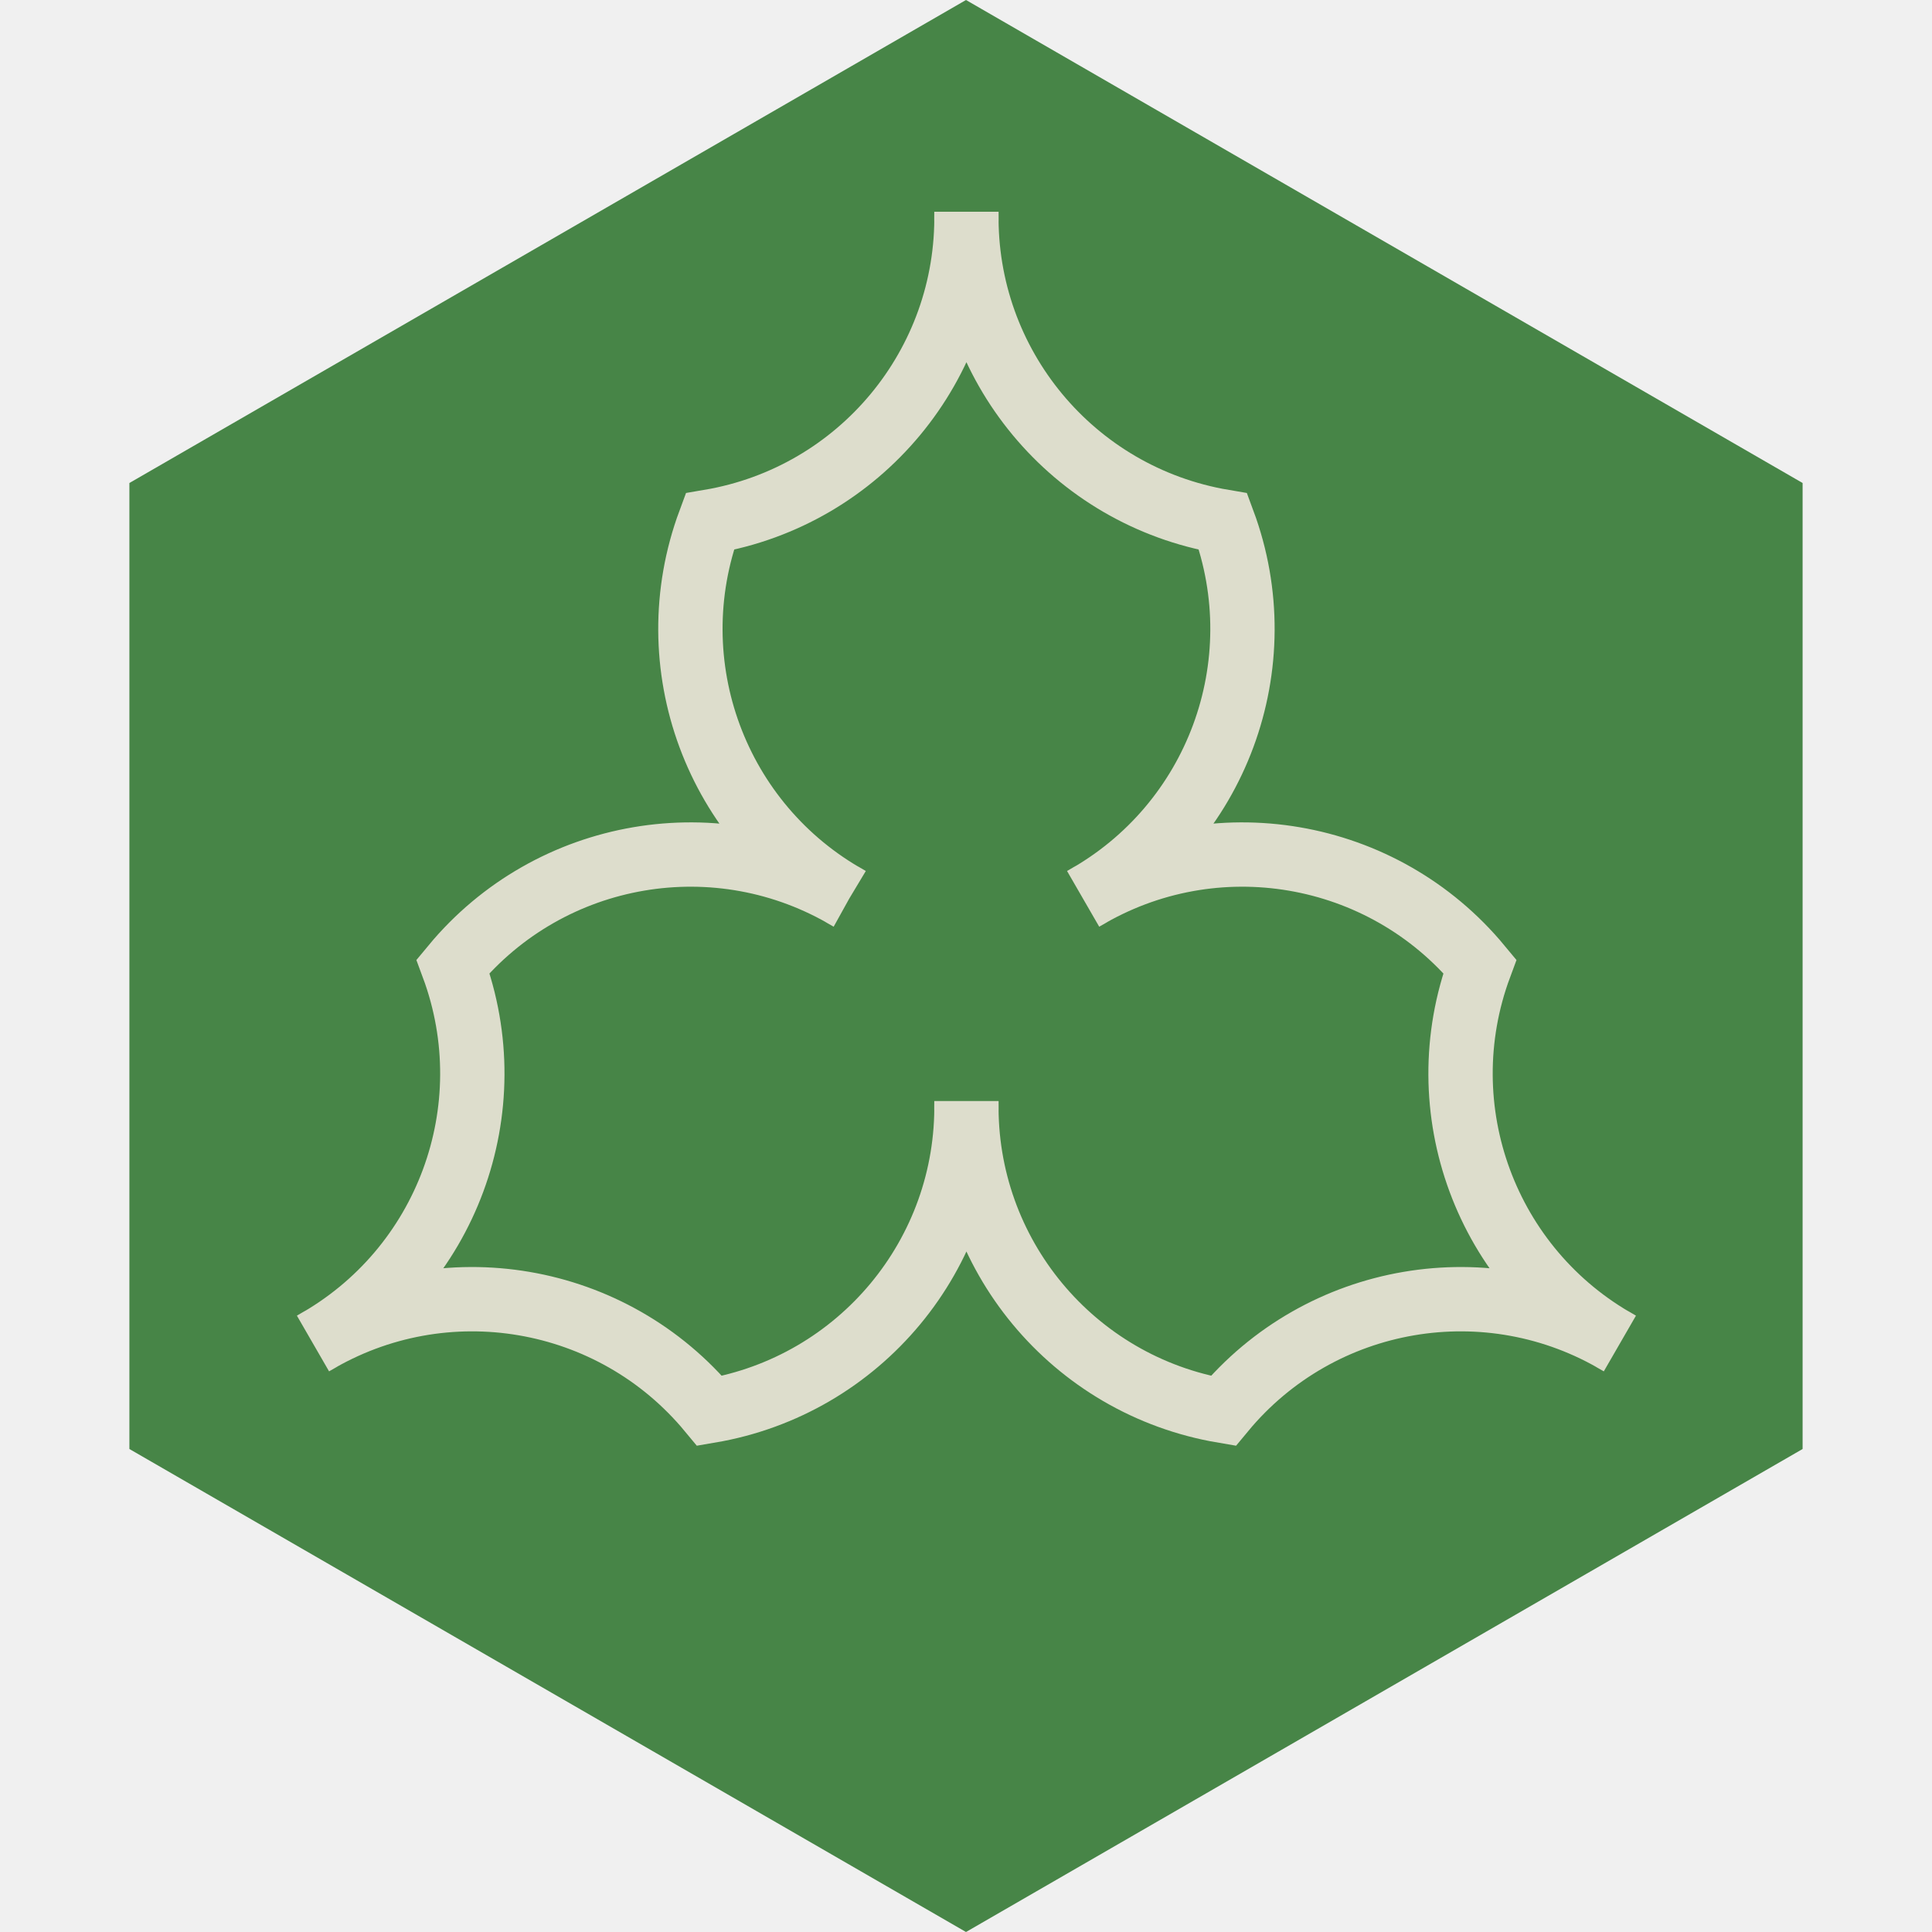
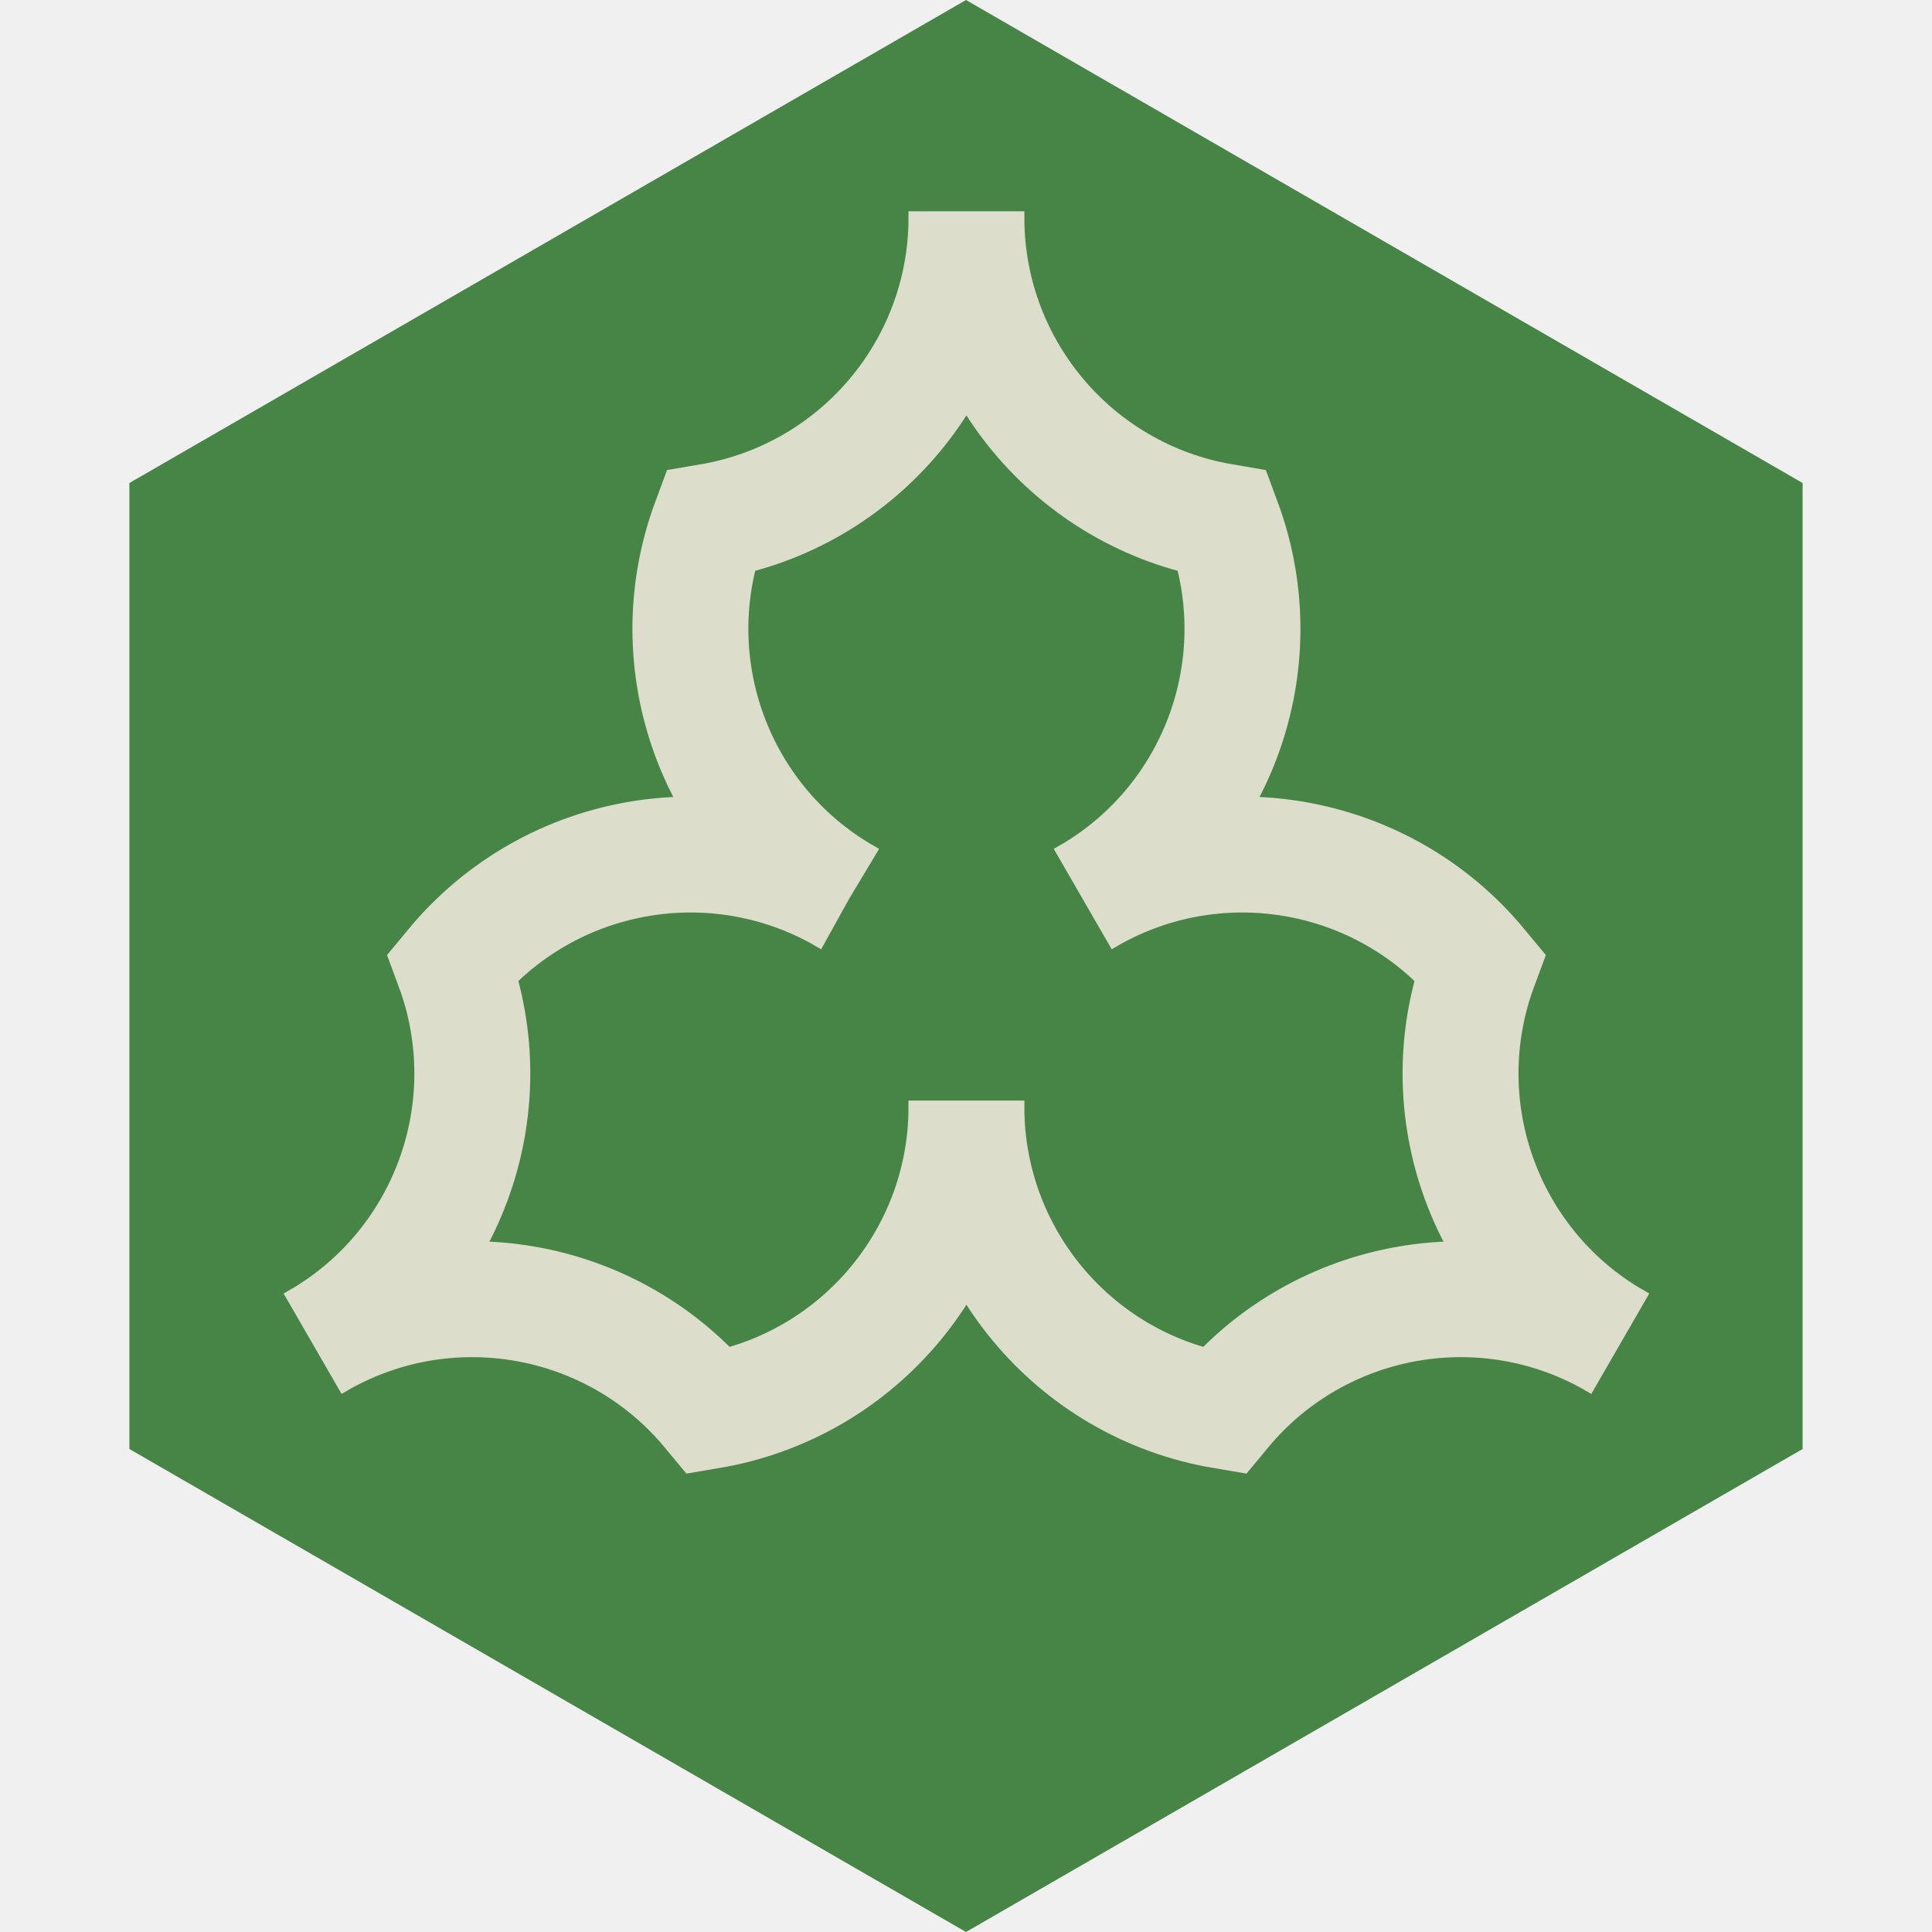
<svg height="40" width="40">
  <path d="M 37.321 30.0 L 20.0 40.0 L 2.679 30 L 2.679 10 L 20 0.0 L 37.321 10 Z" fill="#478547" />
-   <mask id="bodymask" mask-type="luminance">
-     <path d="M 37.321 30.0 L 20.0 40.0 L 2.679 30 L 2.679 10 L 20 0.0 L 37.321 10 Z" fill="white" />
-   </mask>
-   <path d="M 17.583 18.604 A 6.384 6.384 0 0 1 14.694 10.799 A 6.384 6.384 0 0 0 20.009 4.395 A 6.384 6.384 0 0 0 25.324 10.799 A 6.384 6.384 0 0 1 22.435 18.604 A 6.384 6.384 0 0 1 30.639 20.005 A 6.384 6.384 0 0 0 33.528 27.81 A 6.384 6.384 0 0 0 25.324 29.211 A 6.384 6.384 0 0 1 20.009 22.807 A 6.384 6.384 0 0 1 14.694 29.211 A 6.384 6.384 0 0 0 6.49 27.81 A 6.384 6.384 0 0 0 9.379 20.005 A 6.384 6.384 0 0 1 17.583 18.604 " stroke="#ddddcc" stroke-width="1.332" fill="none" mask="url(#bodymask)" />
+   <path d="M 17.583 18.604 A 6.384 6.384 0 0 1 14.694 10.799 A 6.384 6.384 0 0 0 20.009 4.395 A 6.384 6.384 0 0 0 25.324 10.799 A 6.384 6.384 0 0 1 22.435 18.604 A 6.384 6.384 0 0 1 30.639 20.005 A 6.384 6.384 0 0 0 33.528 27.81 A 6.384 6.384 0 0 0 25.324 29.211 A 6.384 6.384 0 0 1 20.009 22.807 A 6.384 6.384 0 0 1 14.694 29.211 A 6.384 6.384 0 0 0 6.49 27.81 A 6.384 6.384 0 0 0 9.379 20.005 A 6.384 6.384 0 0 1 17.583 18.604 " stroke="#ddddcc" stroke-width="2.4" fill="none" mask="url(#bodymask)" />
</svg>
